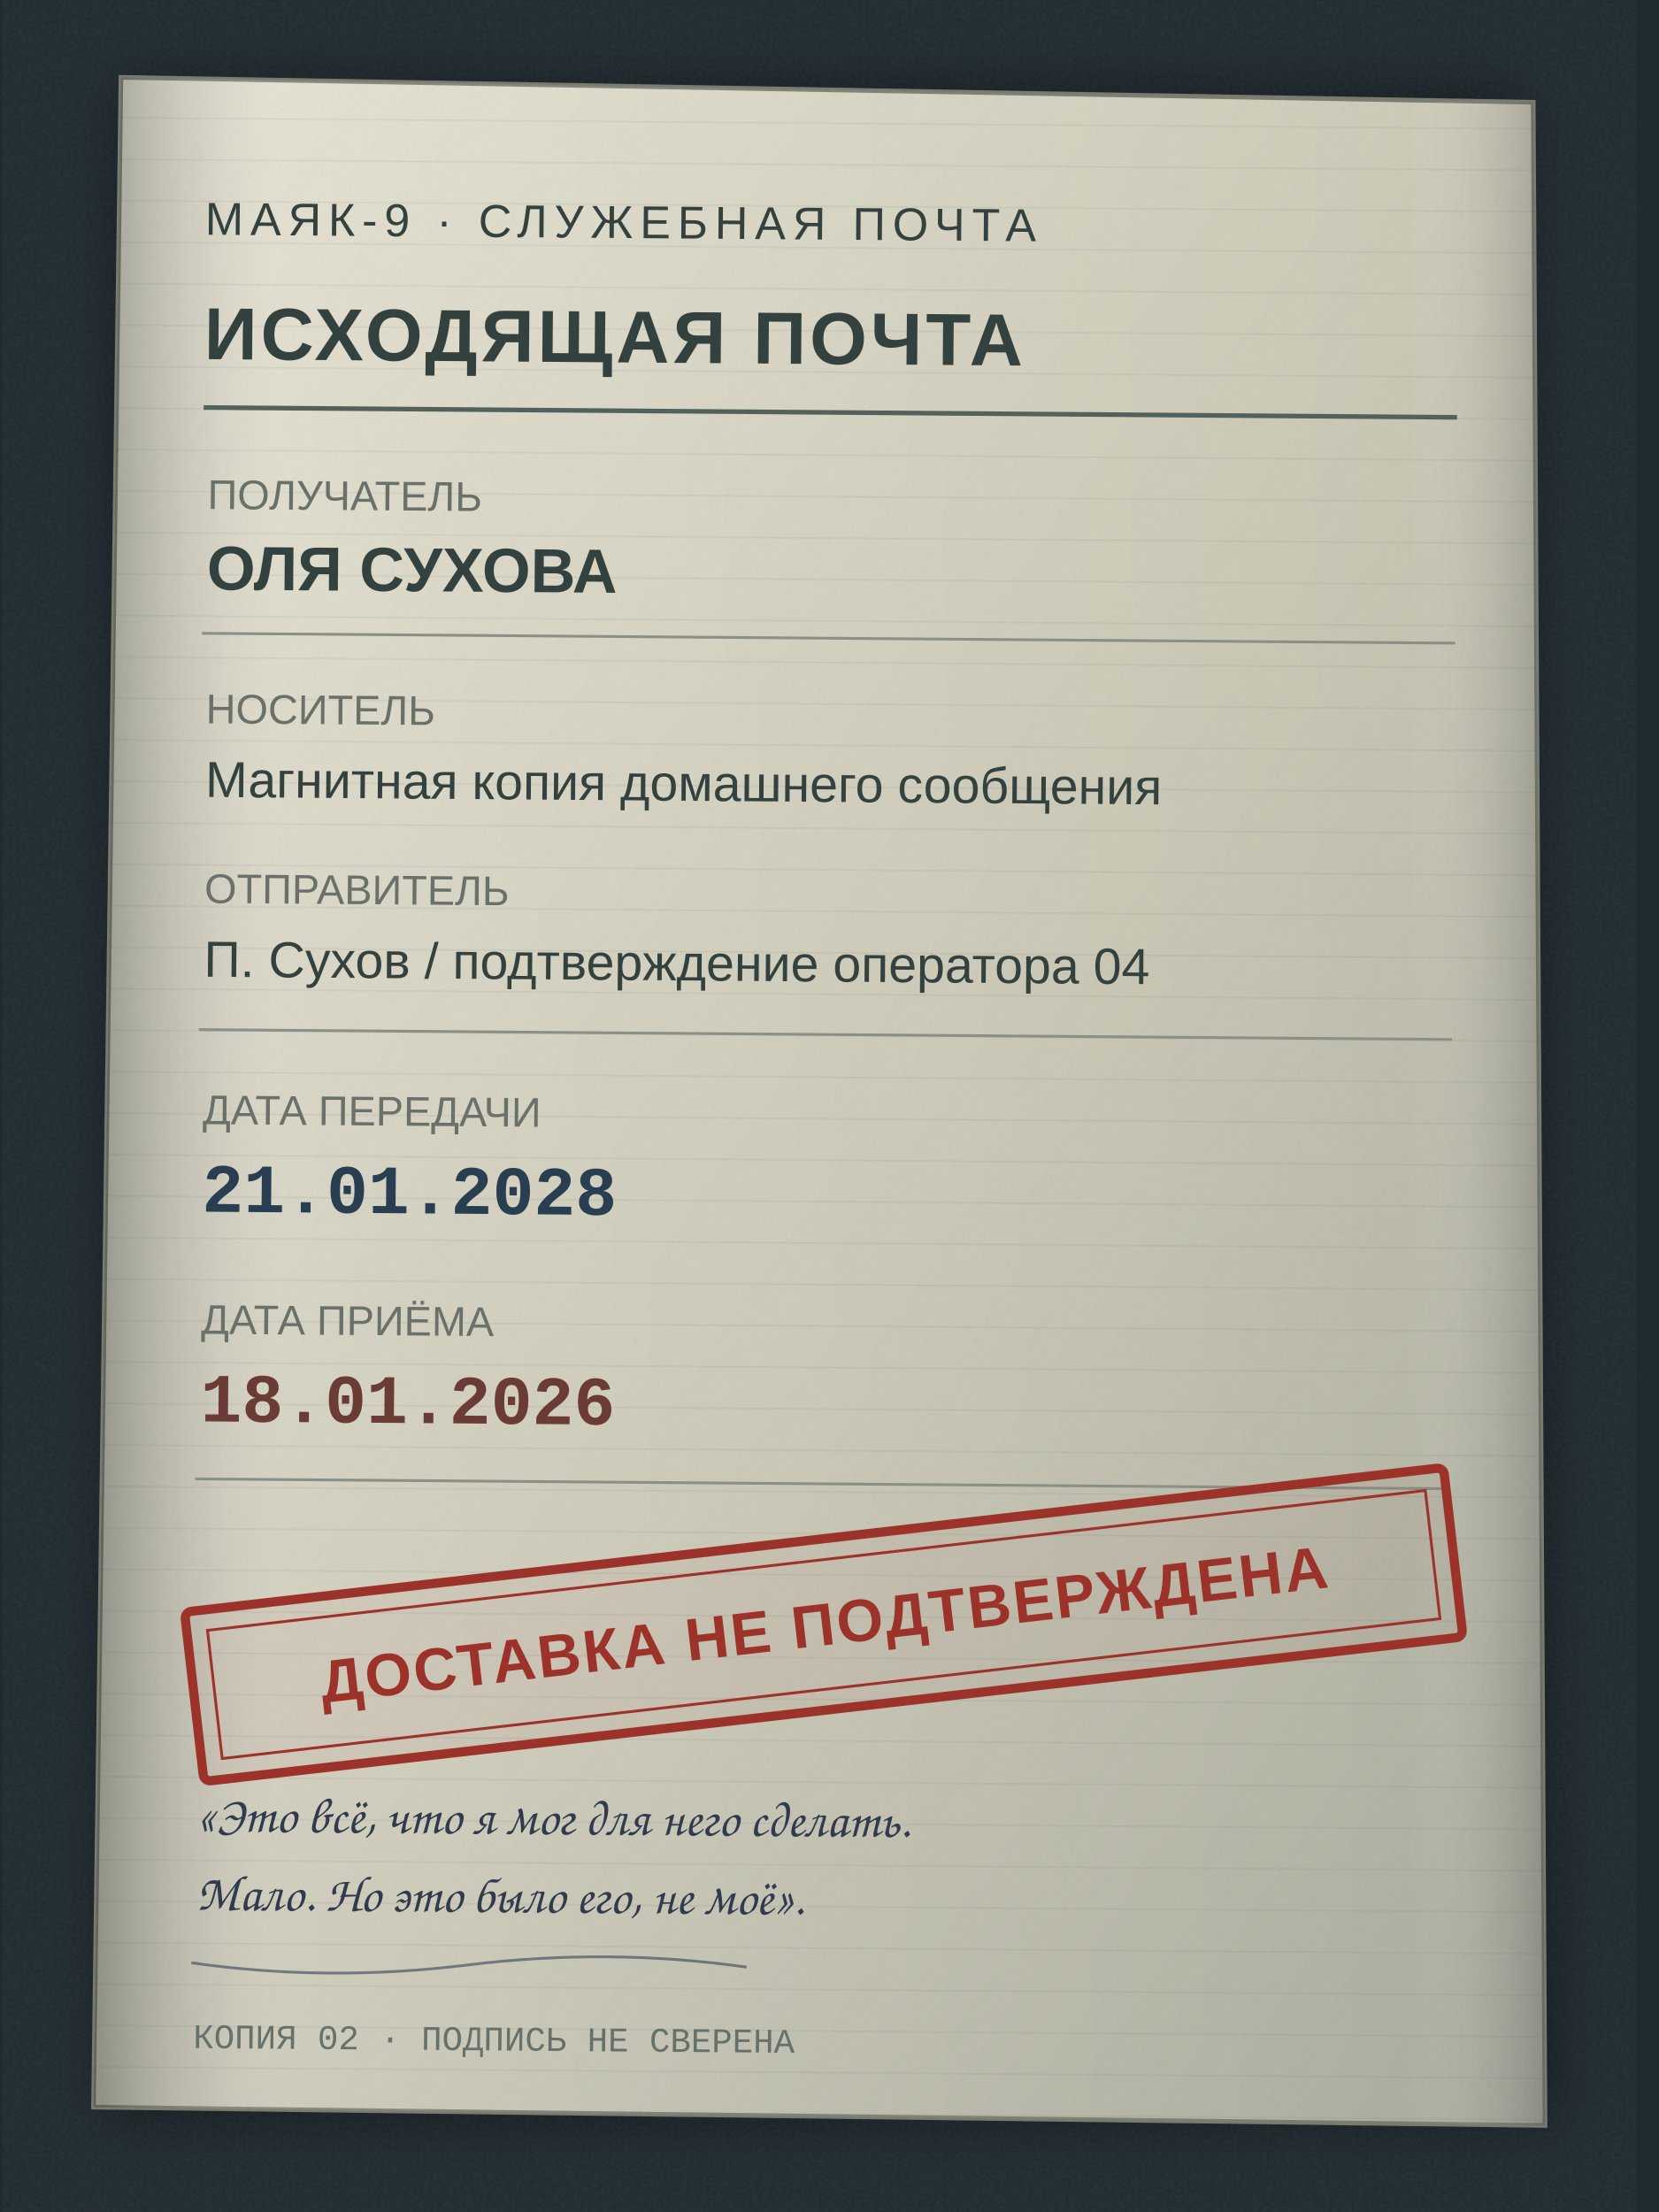
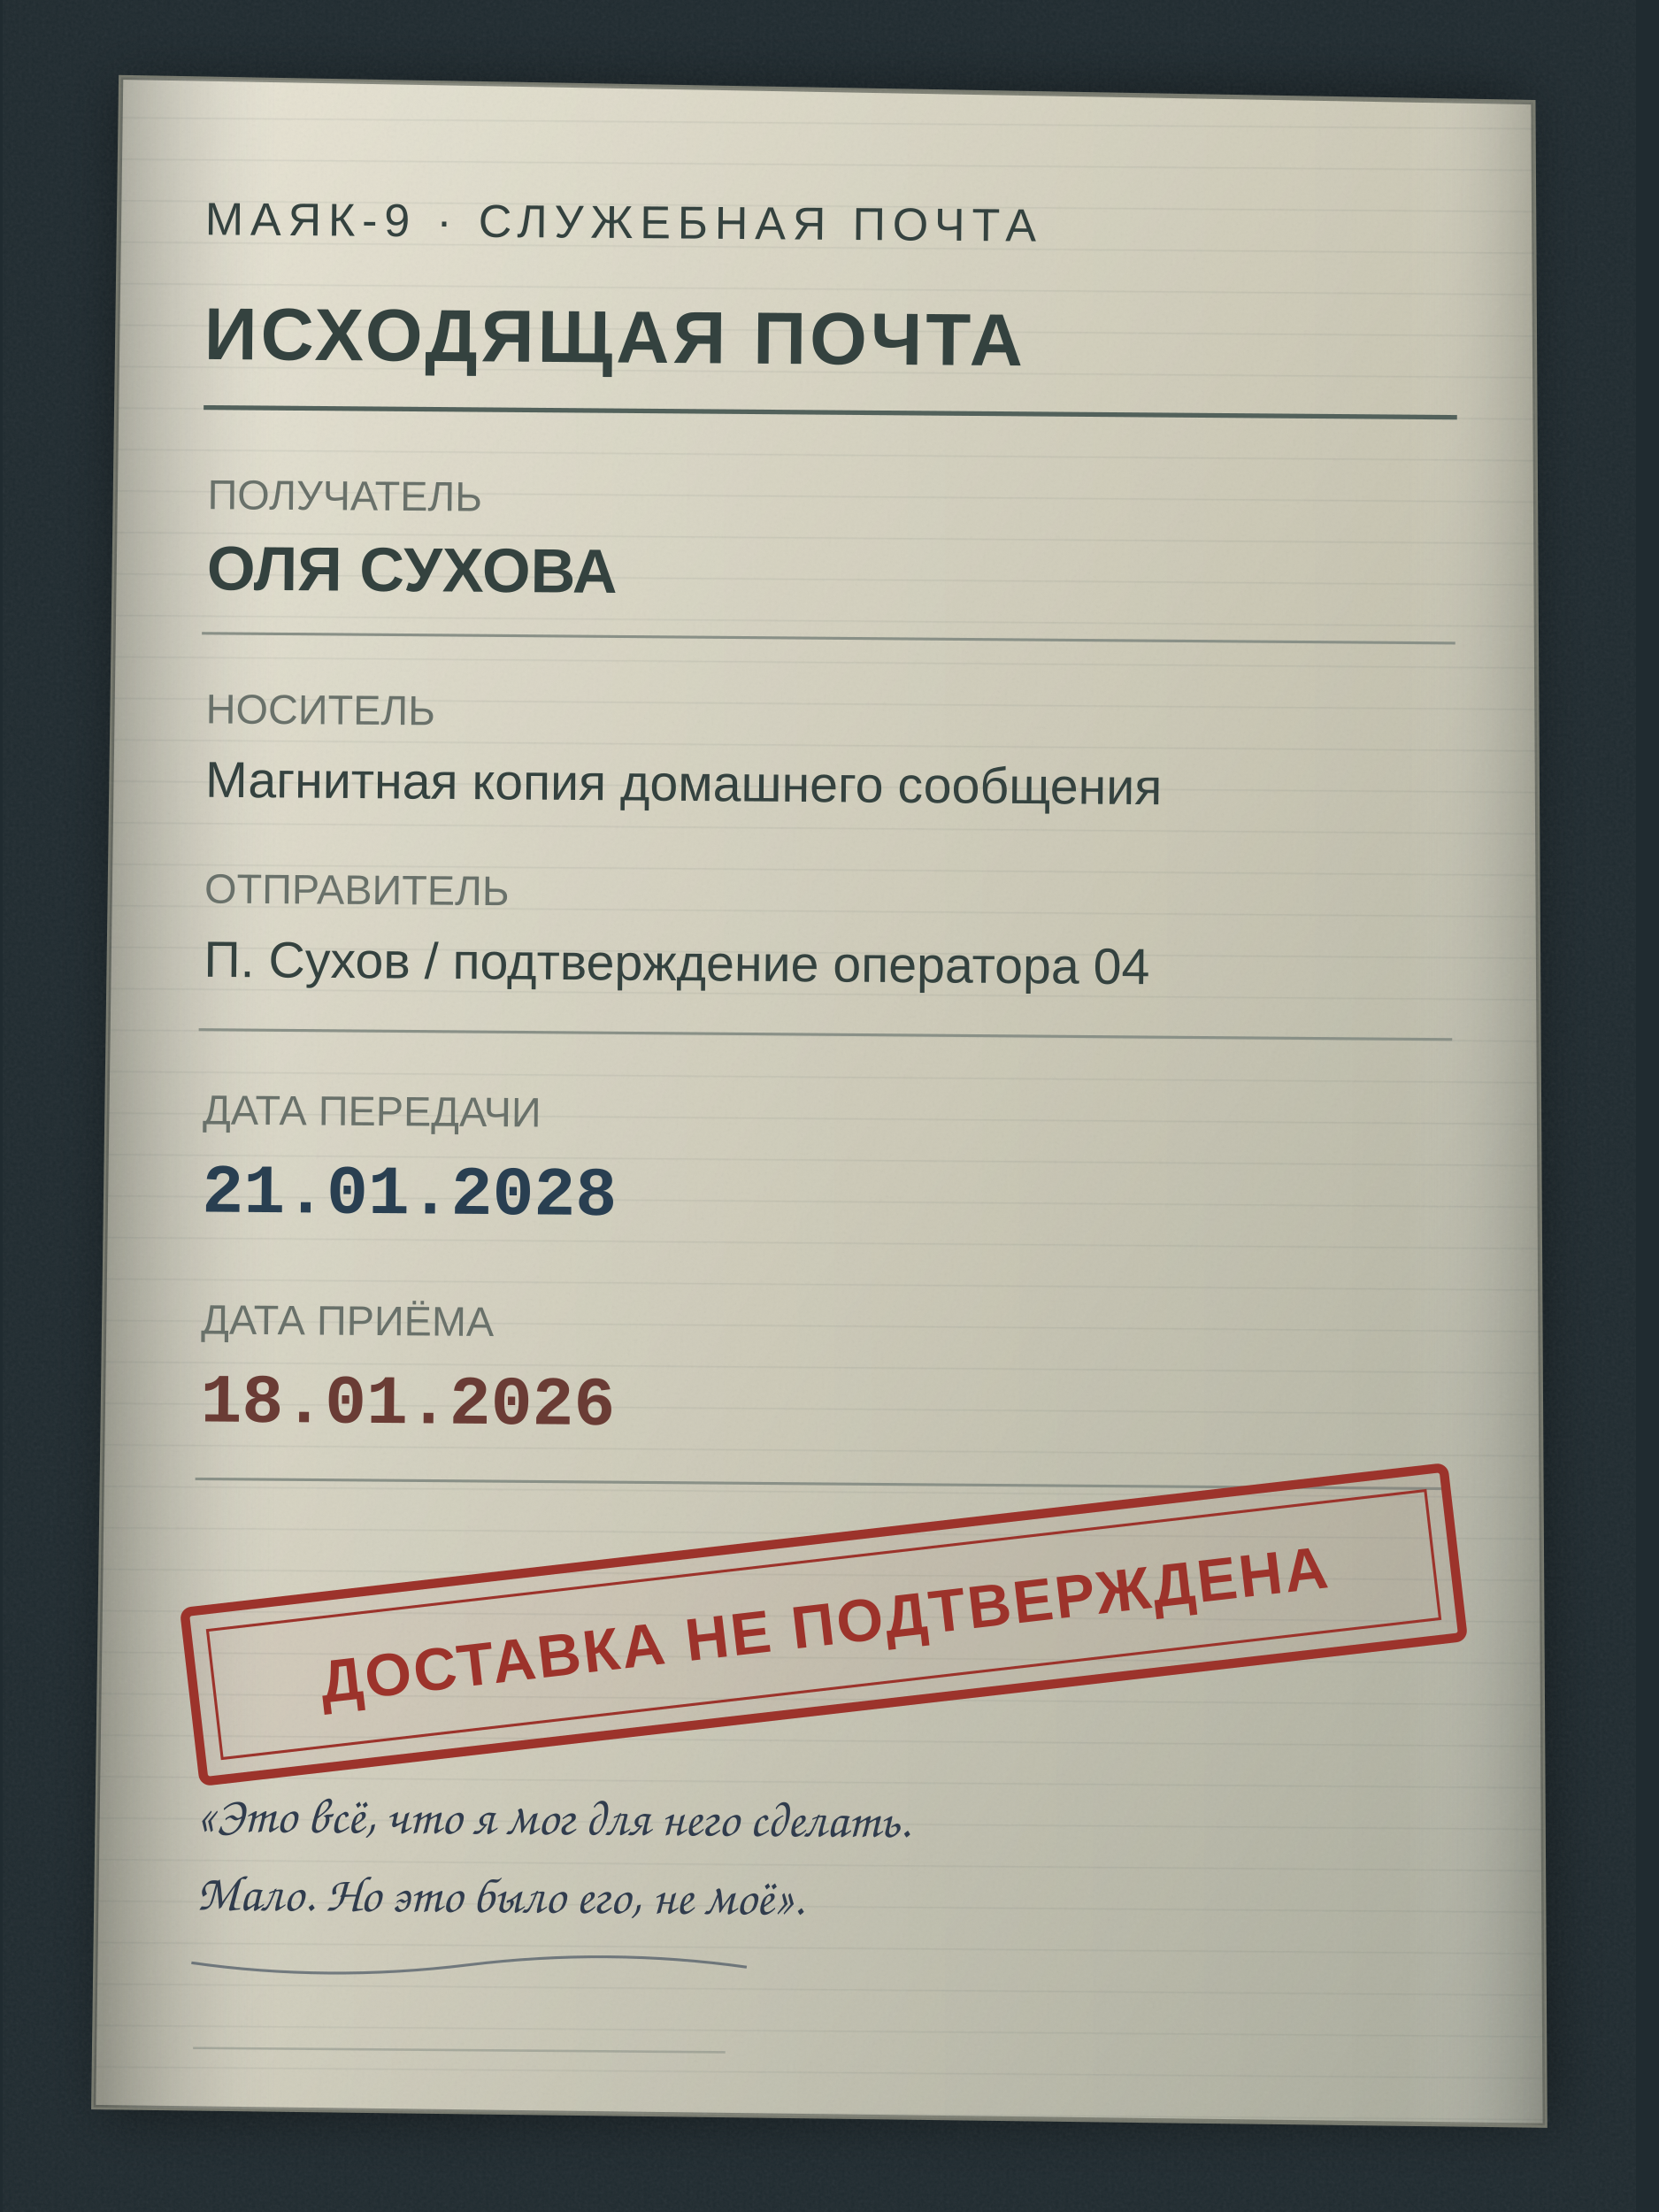
<svg xmlns="http://www.w3.org/2000/svg" width="720" height="960" viewBox="0 0 720 960" role="img" aria-label="Квитанция исходящей почты для Оли Суховой">
  <defs>
    <linearGradient id="paper" x1="0" y1="0" x2="1" y2="1">
      <stop stop-color="#e4e0ce" />
      <stop offset=".55" stop-color="#c8c5b2" />
      <stop offset="1" stop-color="#a8aa9c" />
    </linearGradient>
    <linearGradient id="edge" x1="0" y1="0" x2="1" y2="0">
      <stop stop-color="#343a39" stop-opacity=".38" />
      <stop offset=".12" stop-color="#fff" stop-opacity=".12" />
      <stop offset=".9" stop-color="#fff" stop-opacity="0" />
      <stop offset="1" stop-color="#303533" stop-opacity=".3" />
    </linearGradient>
    <filter id="grain" x="-5%" y="-5%" width="110%" height="110%">
      <feTurbulence type="fractalNoise" baseFrequency=".7" numOctaves="3" seed="25" stitchTiles="stitch" />
      <feColorMatrix type="saturate" values="0" />
      <feComponentTransfer>
        <feFuncA type="linear" slope=".16" />
      </feComponentTransfer>
    </filter>
    <filter id="shadow" x="-20%" y="-20%" width="140%" height="140%">
      <feGaussianBlur stdDeviation="12" />
    </filter>
    <pattern id="lines" width="18" height="18" patternUnits="userSpaceOnUse">
      <path d="M0 17.5H18" stroke="#465451" stroke-opacity=".08" stroke-width=".7" />
    </pattern>
  </defs>
  <rect width="720" height="960" fill="#202b30" />
  <path d="M53 37 L661 42 L674 921 L45 918 Z" fill="#000" opacity=".45" filter="url(#shadow)" />
  <g transform="rotate(.45 360 480)">
    <path d="M49 36 L662 42 L674 920 L44 917 Z" fill="url(#paper)" stroke="#77796d" stroke-width="2" />
    <path d="M49 36 L662 42 L674 920 L44 917 Z" fill="url(#edge)" />
    <path d="M49 36 L662 42 L674 920 L44 917 Z" fill="url(#lines)" />
    <path d="M49 36 L662 42 L674 920 L44 917 Z" fill="#6e746b" filter="url(#grain)" opacity=".4" />
    <g fill="#34423f" font-family="Arial, sans-serif">
      <text x="86" y="104" font-size="20" letter-spacing="3">МАЯК-9 · СЛУЖЕБНАЯ ПОЧТА</text>
      <text x="86" y="158" font-size="32" font-weight="700" letter-spacing="1.5">ИСХОДЯЩАЯ ПОЧТА</text>
      <path d="M86 179H630" stroke="#52615b" stroke-width="2" />
      <text x="88" y="223" font-size="18" fill="#69716a">ПОЛУЧАТЕЛЬ</text>
      <text x="88" y="258" font-size="27" font-weight="700">ОЛЯ СУХОВА</text>
      <path d="M86 277H630" stroke="#899087" stroke-width="1.2" />
      <text x="88" y="316" font-size="18" fill="#69716a">НОСИТЕЛЬ</text>
      <text x="88" y="348" font-size="22">Магнитная копия домашнего сообщения</text>
      <text x="88" y="394" font-size="18" fill="#69716a">ОТПРАВИТЕЛЬ</text>
      <text x="88" y="426" font-size="22">П. Сухов / подтверждение оператора 04</text>
      <path d="M86 449H630" stroke="#899087" stroke-width="1.2" />
      <text x="88" y="490" font-size="18" fill="#69716a">ДАТА ПЕРЕДАЧИ</text>
      <text x="88" y="528" font-size="30" font-family="Courier New, monospace" font-weight="700" fill="#293f51">21.01.2028</text>
      <text x="88" y="581" font-size="18" fill="#69716a">ДАТА ПРИЁМА</text>
      <text x="88" y="619" font-size="30" font-family="Courier New, monospace" font-weight="700" fill="#6a3c35">18.01.2026</text>
      <path d="M86 644H630" stroke="#899087" stroke-width="1.2" />
    </g>
    <g transform="rotate(-7 360 711)">
      <rect x="85" y="668" width="550" height="74" rx="3" fill="#8e3028" fill-opacity=".04" stroke="#9c332b" stroke-width="4" />
      <rect x="94" y="677" width="532" height="56" fill="none" stroke="#9c332b" stroke-width="1.2" />
      <text x="360" y="714" text-anchor="middle" font-family="Arial, sans-serif" font-size="26" font-weight="700" letter-spacing="1" fill="#9c332b">ДОСТАВКА НЕ ПОДТВЕРЖДЕНА</text>
    </g>
    <g fill="#303c4d" font-family="Segoe Print, Comic Sans MS, cursive" font-size="22" font-style="italic">
      <text x="88" y="797">«Это всё, что я мог для него сделать.</text>
      <text x="88" y="831">Мало. Но это было его, не моё».</text>
    </g>
    <path d="M86 854 Q145 862 206 854 T327 854" fill="none" stroke="#344355" stroke-width="1.2" opacity=".6" />
-     <text x="87" y="891" font-family="Courier New, monospace" font-size="15" fill="#65716b">КОПИЯ 02 · ПОДПИСЬ НЕ СВЕРЕНА</text>
+     <path d="M87 891H318" fill="none" stroke="#65716b" stroke-width="1" stroke-opacity=".35" />
  </g>
</svg>
